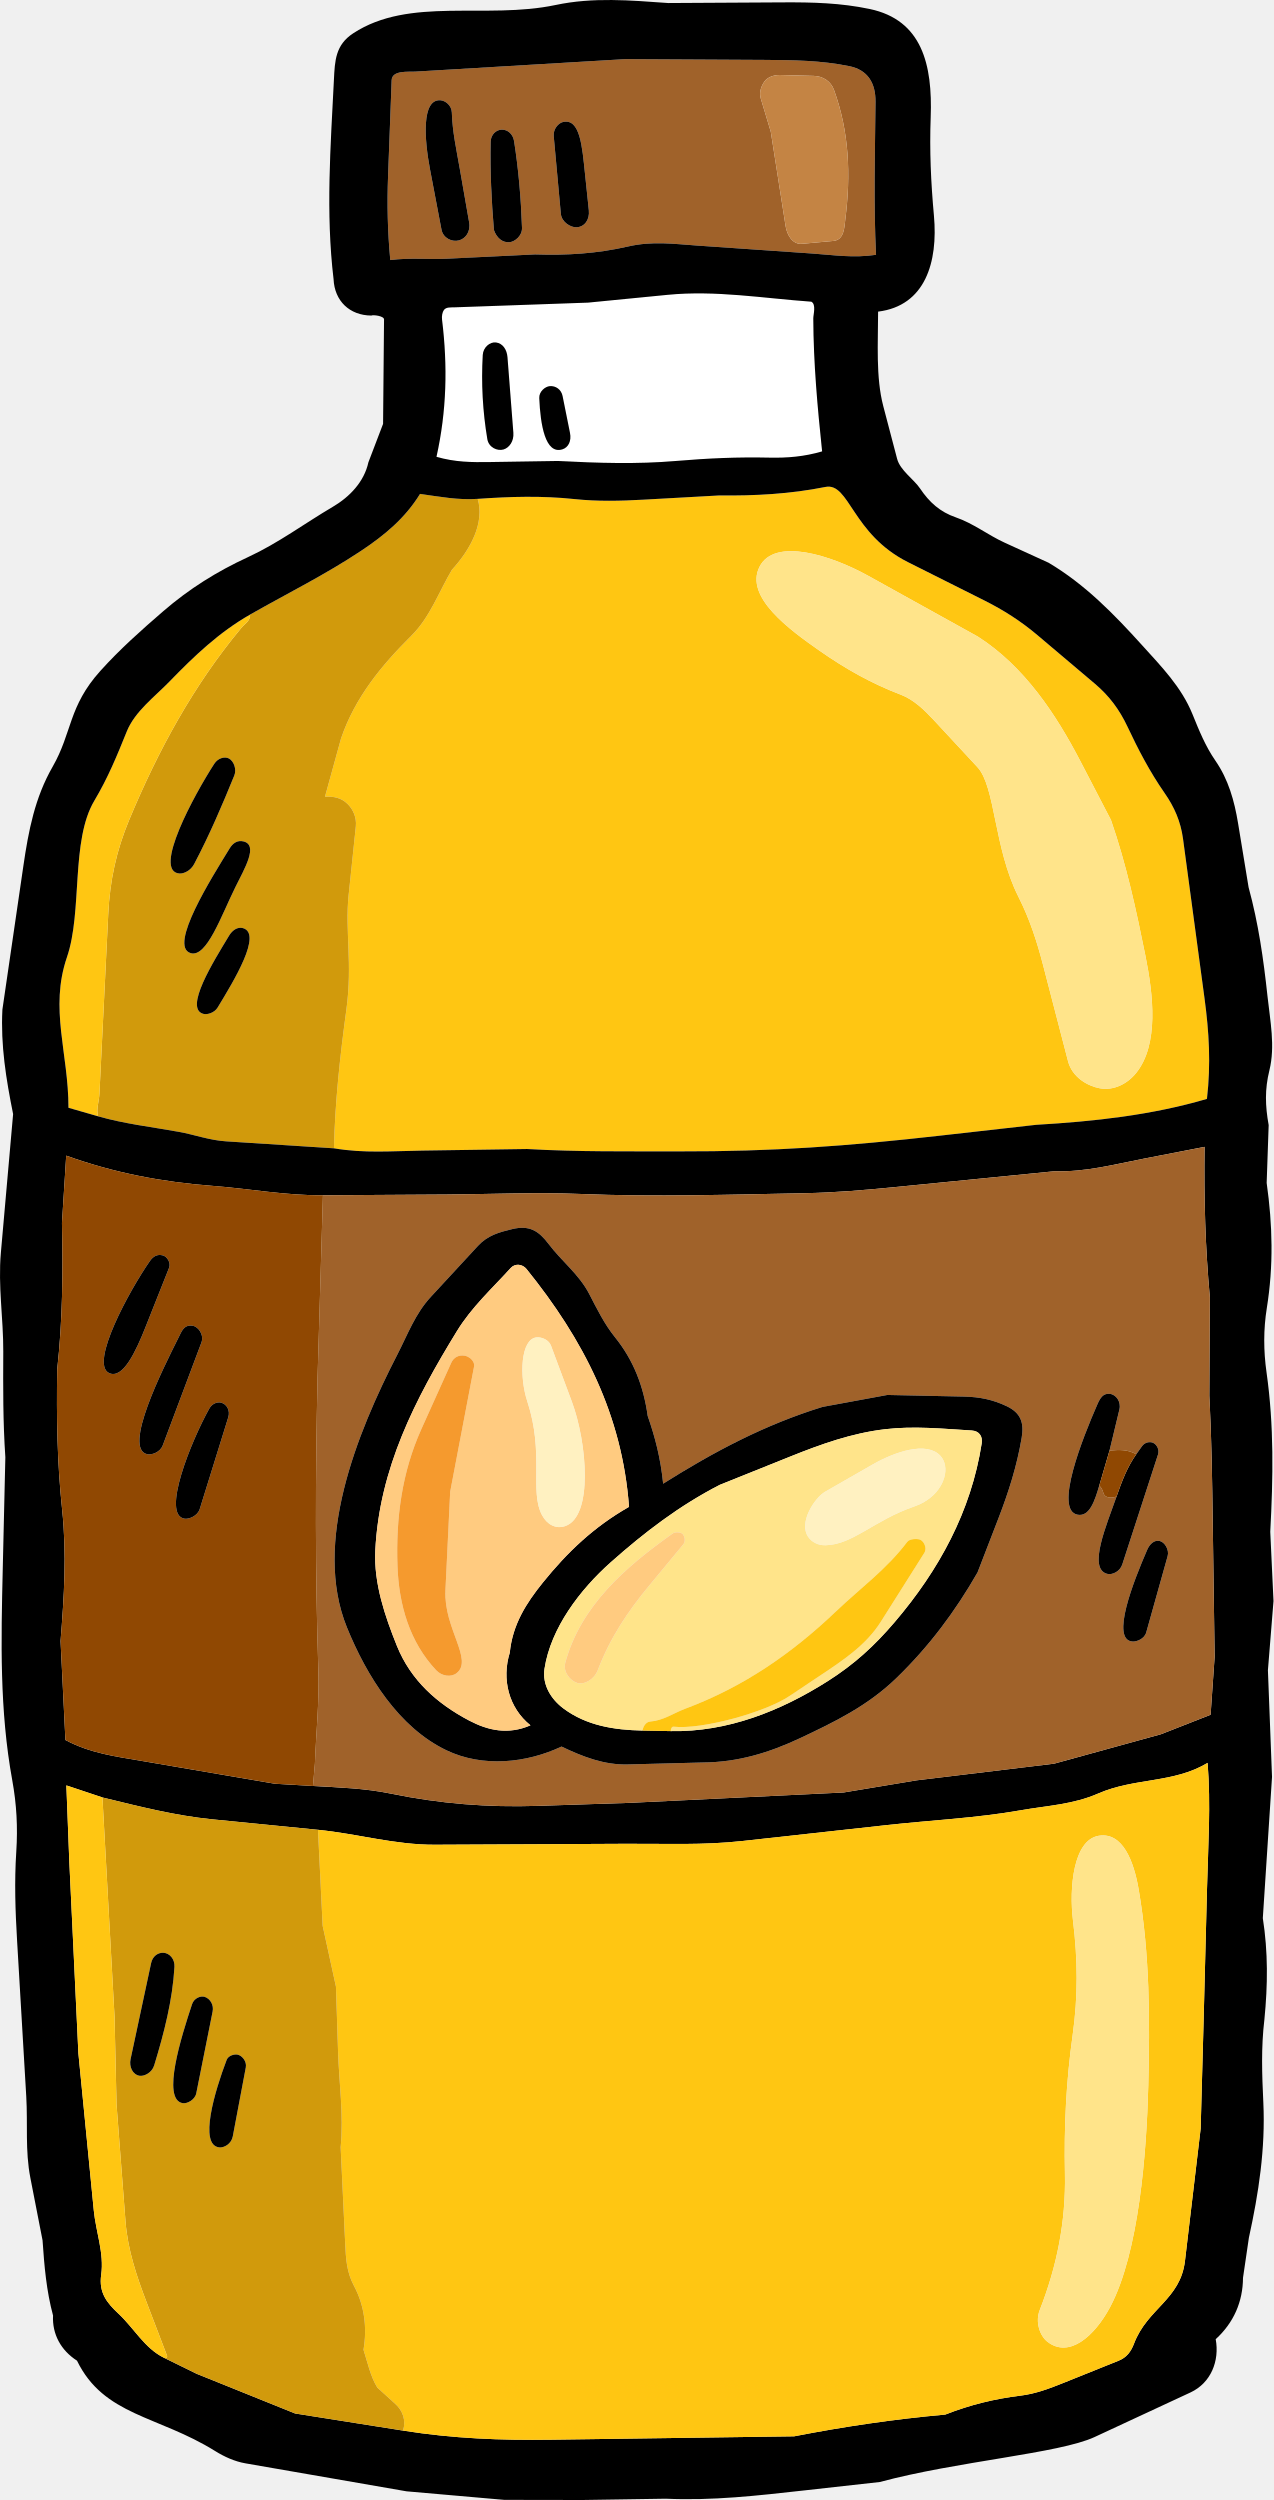
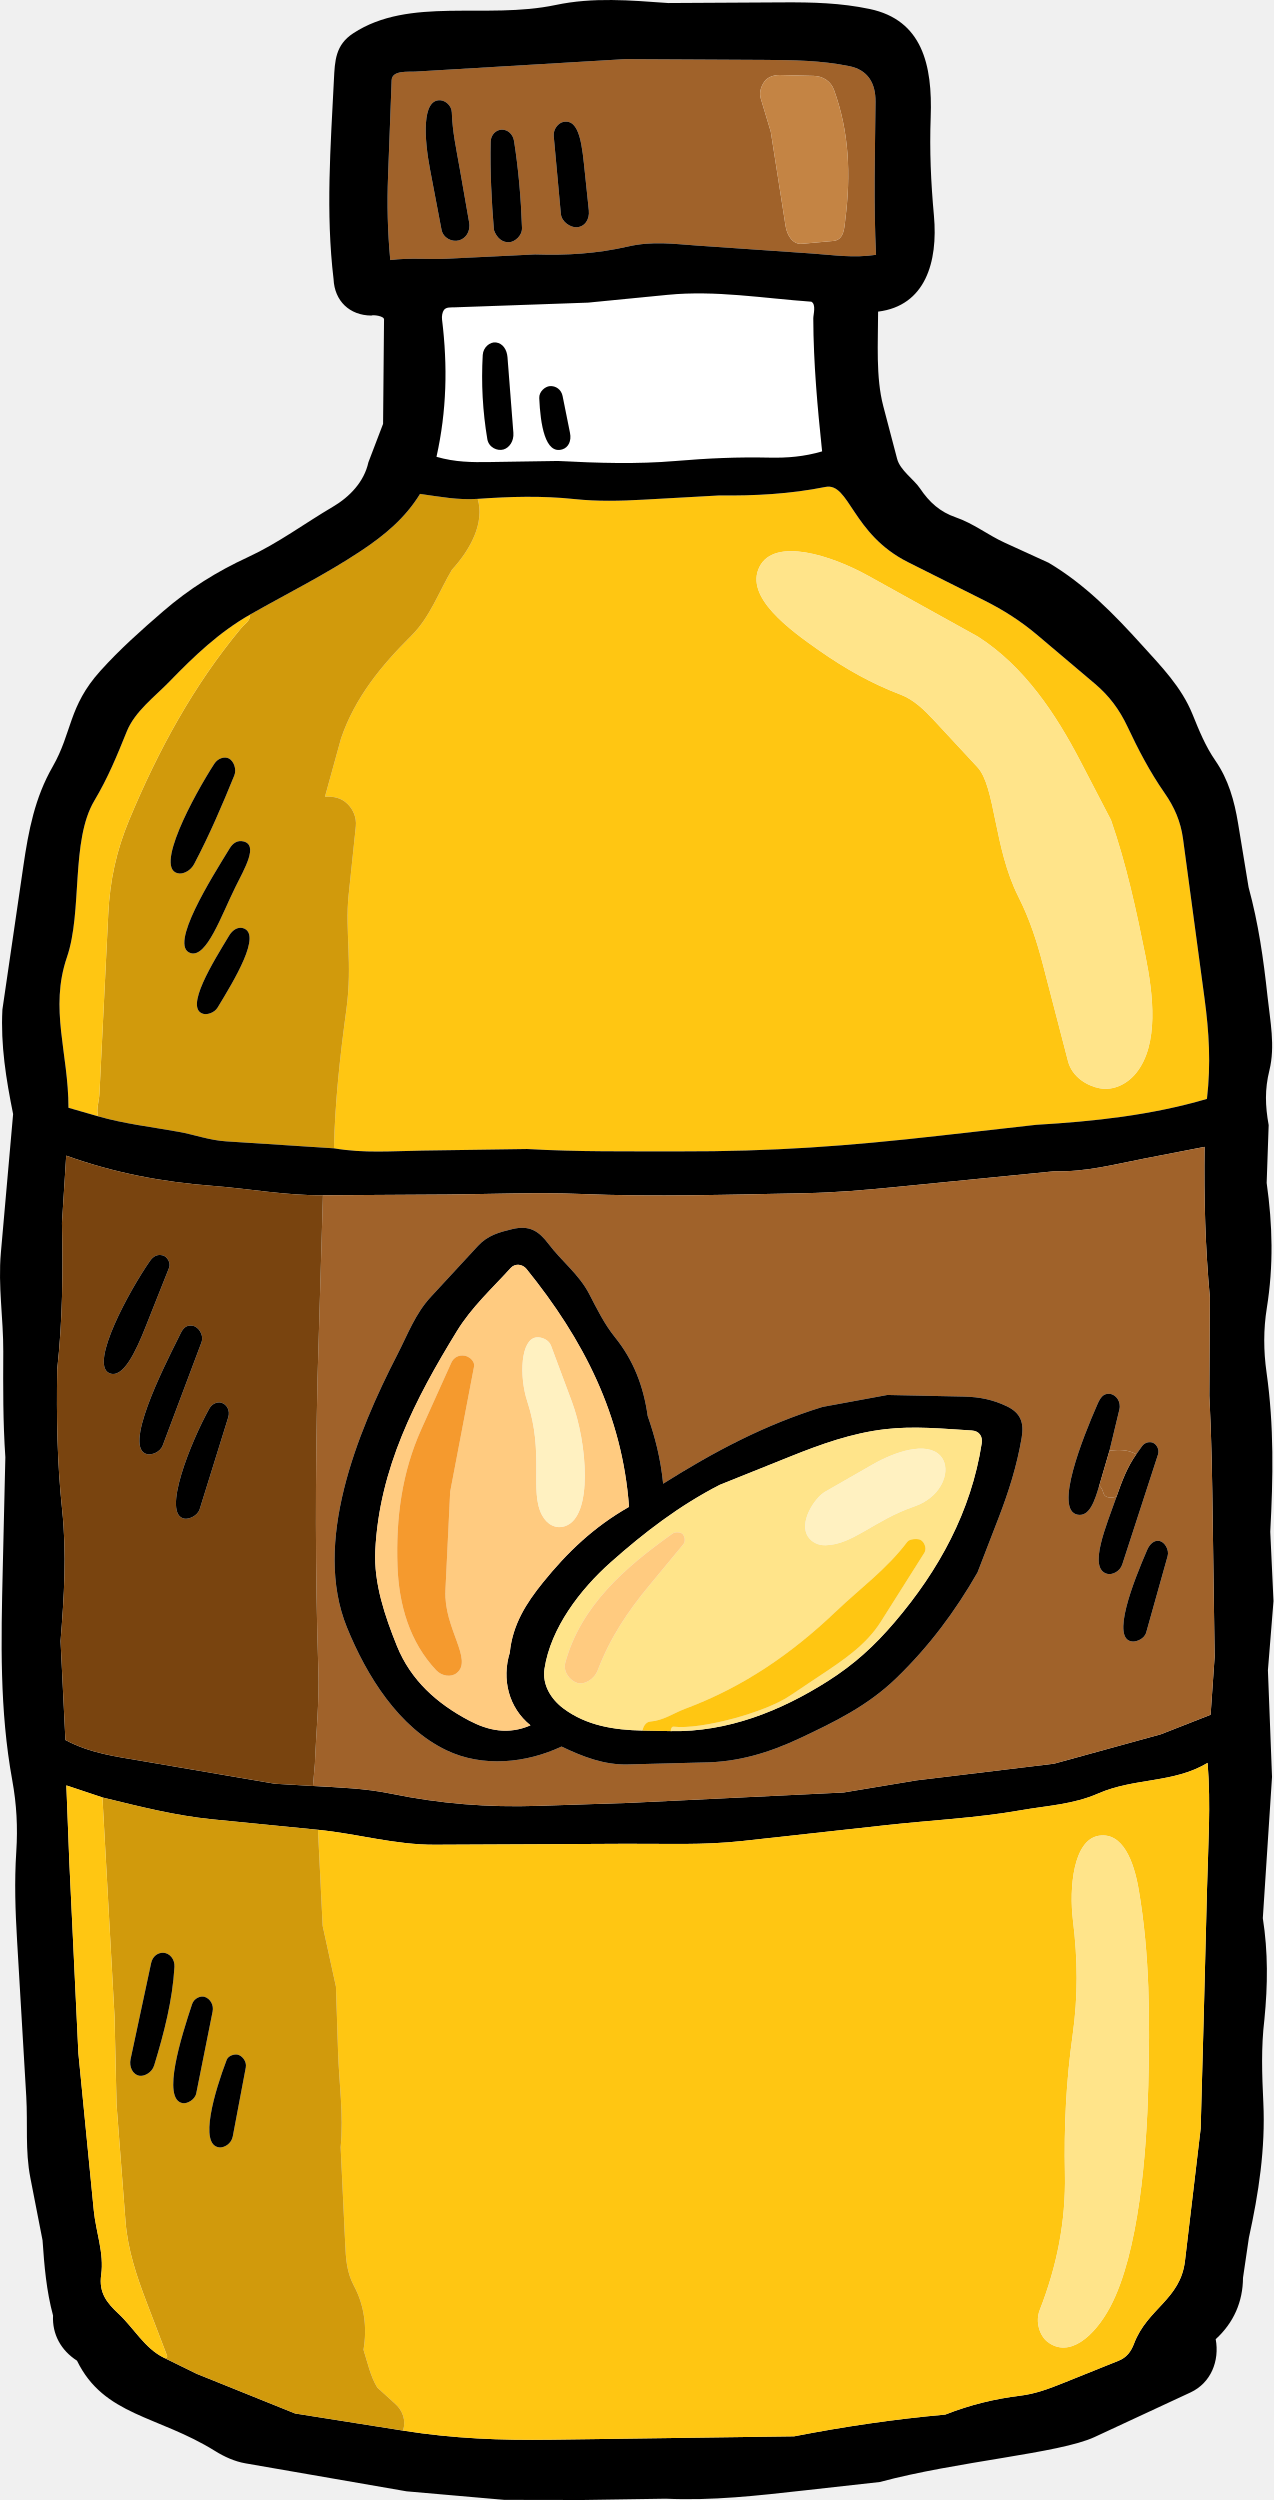
<svg xmlns="http://www.w3.org/2000/svg" id="Layer_1" data-name="Layer 1" viewBox="0 0 478.051 938.46">
  <defs>
-     <style>.cls-1{fill:#ffe48a}.cls-2{fill:#904802}.cls-3{fill:#ffc612}.cls-4{fill:#ffcb80}.cls-8{fill:#d19a0c}.cls-9{fill:#fff1c1}.cls-10{fill:#a0622a}</style>
+     <style>.cls-1{fill:#ffe48a}.cls-2{fill:#ffc612}.cls-4{fill:#ffcb80}.cls-8{fill:#d19a0c}.cls-9{fill:#fff1c1}.cls-10{fill:#a0622a}</style>
  </defs>
  <path d="M235.817 92.518c-11.902 2.732-23.16 3.38-34.972 2.985l-33.008 1.608c-7.145.349-13.716-.442-21.338.51-1.017-10.958-1.224-20.921-.824-31.633l1.34-35.875c.144-3.822 6.234-3.074 8.828-3.228l78.96-4.693 52.013.293c10.989.061 21.475.185 32.08 2.37 6.791 1.4 9.822 6.248 9.757 13.381-.174 19.113-.751 37.972.198 57.414-8.47 1.279-15.92.075-23.989-.483l-43.12-2.983c-8.732-.604-16.81-1.758-25.925.334m76.996-2.075c4.125-.379 4.132-5.106 4.51-8.116 2.095-16.662 1.472-32.818-4.258-48.58-1.177-3.236-4.163-5.166-7.583-5.257l-12.64-.334c-2.652-.07-4.949 1.04-5.943 2.52-1.262 1.88-1.994 4.07-1.304 6.355l3.744 12.41 5.57 35.483c.512 3.256 2.595 6.924 6.144 6.599zm-136.71-6.983-3.528-20.181c-1.252-7.165-2.75-13.83-2.969-21.074-.078-2.587-2.394-4.436-4.265-4.567-7.147-.5-6.074 14.612-3.91 25.987l4.292 22.545c.618 3.247 3.96 4.758 6.564 4.067 2.404-.639 4.446-3.17 3.816-6.777m44.937-4.445-1.456-13.902c-1.038-9.916-1.797-20.73-8.187-19.329-1.796.394-3.778 2.672-3.537 5.308l2.673 29.146c.29 3.17 3.734 5.175 5.865 5.086 3.144-.132 4.99-2.984 4.642-6.31m-25.09 6.475c-.404-11.414-1.316-21.84-2.972-32.498-.409-2.633-2.365-4.367-4.616-4.329-2.092.036-4.123 1.858-4.18 4.568-.23 11.187.313 22.057 1.228 33.112.992 2.911 3.173 4.843 5.916 4.575 1.809-.177 4.736-2.277 4.624-5.428" class="cls-10" />
  <path d="m209.388 173.042-25.518.404c-6.739.106-13.021.068-20.023-1.965 3.844-17.253 4.216-34.048 2.093-51.436-.171-1.4.107-2.893.703-3.689.85-1.136 2.5-.94 4.199-1l49.889-1.755 29.92-2.93c18.037-1.767 35.807 1.296 53.908 2.578 1.901 1 .732 4.8.738 6.315.072 16.954 1.56 33.066 3.312 49.884-6.673 1.963-13.063 2.494-19.774 2.343-11.86-.266-23.128.237-35.004 1.243-14.802 1.254-29.088.802-44.443.008m-16.68-10.598-2.208-28.356c-.22-2.825-1.752-5.22-4.338-5.535-2.25-.274-4.778 1.812-4.943 4.685a141.6 141.6 0 0 0 1.718 31.61c.517 3.091 3.736 4.593 6.118 3.863 2.074-.636 3.905-3.023 3.652-6.267m21.257.056-2.78-13.835c-.499-2.483-2.59-3.89-4.795-3.715-1.735.137-4.066 2.026-3.96 4.48.429 10.02 2.252 21.253 8.68 19.246 2.23-.696 3.47-3.115 2.855-6.176" style="fill:#fff" />
  <path d="m312.813 90.443-11.76 1.08c-3.549.325-5.632-3.343-6.143-6.599l-5.571-35.483-3.744-12.41c-.69-2.285.042-4.475 1.304-6.355.994-1.48 3.291-2.59 5.943-2.52l12.64.334c3.42.09 6.406 2.02 7.583 5.256 5.73 15.763 6.353 31.919 4.258 48.58-.378 3.01-.385 7.738-4.51 8.117" style="fill:#c48444" />
  <path d="M176.103 83.46c.63 3.608-1.412 6.138-3.816 6.777-2.604.691-5.946-.82-6.564-4.067l-4.291-22.545c-2.165-11.375-3.238-26.487 3.909-25.987 1.87.131 4.187 1.98 4.265 4.567.218 7.244 1.717 13.91 2.97 21.074zM195.95 85.49c.112 3.15-2.815 5.25-4.624 5.428-2.743.268-4.924-1.664-5.916-4.575-.915-11.055-1.458-21.925-1.227-33.112.056-2.71 2.087-4.532 4.179-4.568 2.251-.038 4.207 1.696 4.616 4.33 1.656 10.657 2.568 21.083 2.972 32.497M221.04 79.015c.348 3.325-1.498 6.177-4.642 6.309-2.13.089-5.574-1.915-5.865-5.086l-2.673-29.146c-.241-2.636 1.74-4.914 3.537-5.308 6.39-1.401 7.149 9.414 8.187 19.329zM192.707 162.444c.253 3.244-1.578 5.63-3.652 6.267-2.382.73-5.601-.772-6.118-3.862a141.6 141.6 0 0 1-1.718-31.61c.165-2.874 2.694-4.96 4.943-4.686 2.586.315 4.118 2.71 4.338 5.535zM213.965 162.5c.616 3.06-.624 5.48-2.854 6.176-6.43 2.007-8.252-9.226-8.682-19.246-.105-2.454 2.226-4.343 3.96-4.48 2.206-.175 4.297 1.232 4.796 3.715z" />
-   <path d="M125.36 431.06c.39-17.272 2.25-34.398 4.65-51.962 2.39-17.488-.55-29.64.862-43.12l2.7-25.783c.358-3.417-1.127-6.464-3.062-8.363-2.305-2.263-5.04-2.964-8.524-2.749l6.047-21.92c5.239-15.335 15.11-27.343 26.394-38.537 7.018-6.962 10.295-16.472 15.222-24.748 7.039-7.713 12.307-17.59 9.676-26.612 12.227-.86 24.034-1.22 36.298.075 8.74.922 17.232.71 25.983.223l28.25-1.572c13.607.144 26.668-.537 39.995-3.197 9.02-1.8 9.916 17.658 31.001 28.234l28.64 14.364c7.265 3.644 13.76 7.795 19.975 13.053l21.622 18.292c5.323 4.504 9.166 9.708 12.105 15.953 4.126 8.764 8.448 17.067 13.978 25.003 3.669 5.265 6.039 10.687 6.91 17.145l8.09 60.025c1.685 12.494 2.42 24.539.893 37.65-20.88 6.114-42.136 8.438-64.174 9.732l-35.99 4.06c-34.954 3.944-62.637 5.991-98.06 5.91-19.34-.043-37.65.213-57.026-.894l-39.265.594c-11.542.175-21.757 1.076-33.19-.855m275.573-32.66c1.54 5.927 7.25 9.271 11.94 10.128 5.164.942 10.34-1.634 13.678-5.825 8.523-10.702 6.38-29.25 3.437-43.871-3.492-17.347-7.163-34.362-12.949-51.02l-11.357-21.847c-9.366-18.017-21.175-35.823-38.607-46.993l-41.24-22.872c-13.554-7.517-35.131-14.608-40.768-3.257-5.6 11.275 11.404 23.621 22.542 31.4 9.753 6.81 19.398 12.288 30.547 16.532 4.826 1.836 8.898 5.799 12.363 9.533l16.402 17.678c6.773 7.3 6.114 30.293 15.37 48.635 4.214 8.349 6.928 16.684 9.292 25.784z" class="cls-3" />
+   <path d="M125.36 431.06c.39-17.272 2.25-34.398 4.65-51.962 2.39-17.488-.55-29.64.862-43.12l2.7-25.783c.358-3.417-1.127-6.464-3.062-8.363-2.305-2.263-5.04-2.964-8.524-2.749l6.047-21.92c5.239-15.335 15.11-27.343 26.394-38.537 7.018-6.962 10.295-16.472 15.222-24.748 7.039-7.713 12.307-17.59 9.676-26.612 12.227-.86 24.034-1.22 36.298.075 8.74.922 17.232.71 25.983.223l28.25-1.572c13.607.144 26.668-.537 39.995-3.197 9.02-1.8 9.916 17.658 31.001 28.234l28.64 14.364c7.265 3.644 13.76 7.795 19.975 13.053l21.622 18.292c5.323 4.504 9.166 9.708 12.105 15.953 4.126 8.764 8.448 17.067 13.978 25.003 3.669 5.265 6.039 10.687 6.91 17.145l8.09 60.025c1.685 12.494 2.42 24.539.893 37.65-20.88 6.114-42.136 8.438-64.174 9.732l-35.99 4.06c-34.954 3.944-62.637 5.991-98.06 5.91-19.34-.043-37.65.213-57.026-.894l-39.265.594c-11.542.175-21.757 1.076-33.19-.855m275.573-32.66c1.54 5.927 7.25 9.271 11.94 10.128 5.164.942 10.34-1.634 13.678-5.825 8.523-10.702 6.38-29.25 3.437-43.871-3.492-17.347-7.163-34.362-12.949-51.02l-11.357-21.847c-9.366-18.017-21.175-35.823-38.607-46.993l-41.24-22.872c-13.554-7.517-35.131-14.608-40.768-3.257-5.6 11.275 11.404 23.621 22.542 31.4 9.753 6.81 19.398 12.288 30.547 16.532 4.826 1.836 8.898 5.799 12.363 9.533l16.402 17.678c6.773 7.3 6.114 30.293 15.37 48.635 4.214 8.349 6.928 16.684 9.292 25.784z" class="cls-2" />
  <path d="M179.325 187.266c2.63 9.022-2.637 18.899-9.676 26.612-4.927 8.276-8.204 17.786-15.222 24.748-11.283 11.194-21.155 23.202-26.394 38.538l-6.047 21.92c3.485-.216 6.22.485 8.524 2.748 1.935 1.9 3.42 4.945 3.062 8.363l-2.7 25.783c-1.411 13.48 1.529 25.632-.862 43.12-2.4 17.564-4.26 34.69-4.65 51.963l-40.49-2.616c-6.31-.408-11.724-2.48-17.78-3.572-10.423-1.88-20.516-3.02-30.266-5.828-.77-2.738.358-5.45.508-8.508l3.309-67.463c.62-12.655 3.046-23.763 7.876-35.351 10.821-25.967 24.015-50.29 42.01-71.946 1.456-1.752 3.404-2.616 3.37-5.085 14.087-8.012 28.156-14.948 41.65-23.924 8.77-5.832 16.49-12.202 22.127-21.36 7.577 1.065 14.349 2.372 21.65 1.858M72.882 324.351c5.8-11.02 10.487-21.99 15.084-33.283.92-2.26-.179-5.394-2.08-6.36-1.514-.77-4.03-.19-5.445 1.998-7.468 11.55-23.24 40.414-13.094 41.194 1.653.127 4.233-1.075 5.535-3.549m15.46 8.689c3.482-7.025 8.77-15.88 2.989-17.197-2.149-.49-3.873.582-5.107 2.603-6.564 10.752-23.168 36.819-14.652 39.343 6.03 1.787 11.5-14.119 16.77-24.75M81.7 378.206c6.236-10.265 16.834-27.72 9.498-29.808-1.949-.554-3.943.736-5.185 2.801-5.673 9.434-17.274 27.738-9.49 29.435 1.287.28 3.944-.399 5.177-2.428" class="cls-8" />
-   <path d="M93.897 230.692c.034 2.47-1.914 3.333-3.37 5.085-17.995 21.656-31.189 45.979-42.01 71.946-4.83 11.588-7.256 22.696-7.876 35.351l-3.31 67.462c-.15 3.059-1.277 5.771-.507 8.509l-11.121-3.203c.009-20.543-7.204-37.149-.576-56.511 5.898-17.235 1.367-43.768 10.289-58.766 5.147-8.653 8.458-16.79 12.187-26.015 3.03-7.497 10.488-13 16.015-18.705 9.353-9.657 18.749-18.595 30.28-25.153" class="cls-3" />
+   <path d="M93.897 230.692c.034 2.47-1.914 3.333-3.37 5.085-17.995 21.656-31.189 45.979-42.01 71.946-4.83 11.588-7.256 22.696-7.876 35.351l-3.31 67.462c-.15 3.059-1.277 5.771-.507 8.509l-11.121-3.203c.009-20.543-7.204-37.149-.576-56.511 5.898-17.235 1.367-43.768 10.289-58.766 5.147-8.653 8.458-16.79 12.187-26.015 3.03-7.497 10.488-13 16.015-18.705 9.353-9.657 18.749-18.595 30.28-25.153" class="cls-2" />
  <path d="m400.933 398.4-9.35-35.995c-2.364-9.1-5.078-17.435-9.292-25.784-9.256-18.342-8.597-41.335-15.37-48.635l-16.402-17.678c-3.465-3.734-7.537-7.697-12.363-9.533-11.149-4.244-20.794-9.721-30.547-16.532-11.138-7.779-28.142-20.125-22.542-31.4 5.637-11.35 27.214-4.26 40.768 3.257l41.24 22.872c17.432 11.17 29.241 28.976 38.607 46.993l11.357 21.847c5.786 16.658 9.457 33.673 12.949 51.02 2.943 14.62 5.086 33.169-3.437 43.871-3.338 4.191-8.514 6.767-13.677 5.825-4.69-.857-10.401-4.201-11.941-10.129" class="cls-1" />
  <path d="M72.882 324.351c-1.302 2.474-3.882 3.676-5.535 3.55-10.145-.781 5.626-29.645 13.094-41.195 1.415-2.188 3.931-2.768 5.445-1.999 1.901.967 3 4.102 2.08 6.36-4.597 11.293-9.284 22.264-15.084 33.284M88.342 333.04c-5.27 10.63-10.74 26.536-16.77 24.749-8.516-2.524 8.088-28.59 14.652-39.343 1.234-2.02 2.958-3.092 5.107-2.603 5.781 1.317.493 10.172-2.99 17.197M81.7 378.206c-1.233 2.03-3.89 2.709-5.177 2.428-7.784-1.697 3.817-20.001 9.49-29.435 1.242-2.065 3.236-3.355 5.185-2.8 7.337 2.086-3.262 19.542-9.498 29.807" />
  <path d="m330.292 931.7-28.423 3.169c-17.505 1.952-34.384 3.902-51.99 3.103l-31.151.488-29.437-.05-36.696-3.21-60.449-10.5c-4.096-.71-7.982-2.502-11.38-4.617-21.526-13.399-41.774-13.203-51.86-33.921-6.02-3.87-9.35-9.914-8.996-16.956-2.503-9.34-3.278-18.556-3.937-28.214L11.41 817.6c-2.019-10.352-.937-20.14-1.555-30.634l-3.436-58.349c-.671-11.394-1.046-22.165-.304-33.608.587-9.062.124-17.712-1.5-26.645-4.82-26.502-4.212-52.38-3.584-79.312l.978-42.013c-.907-13.513-.847-26.225-.78-39.603.062-12.56-2.014-24.56-.9-37.19l4.592-52.042C2.268 404.972.21 392.366.903 378.968l7.882-53.986c1.938-13.272 4.299-25.533 10.981-37.182 7.377-12.86 5.864-22.588 17.916-35.963 7.374-8.183 15.266-15.193 23.59-22.387 9.766-8.44 20.104-14.903 31.815-20.312 11.388-5.26 21.103-12.562 31.921-18.939 6.232-3.673 11.691-9.33 13.286-16.658l5.506-14.423.361-39.213c.012-1.297-4.058-1.812-4.764-1.45-8.172-.057-13.816-5.488-14.18-13.644-2.986-25.041-1.12-49.734.129-74.872.354-7.122.545-13.048 7.247-17.44 21.15-13.858 49.767-5.095 76-10.628 14.124-2.98 27.916-1.751 42.258-.73L293.82.89c11.229-.065 21.768.199 32.626 2.481 19.687 4.139 23.652 20.877 22.92 40.65-.464 12.568.086 24.46 1.217 36.928 1.585 17.472-3.25 33.837-20.957 36.032.006 11.54-.923 24.57 1.95 35.512l5.188 19.746c1.14 4.339 6.297 7.687 8.596 11.11 3.525 5.248 7.546 8.83 13.408 10.848 6.656 2.29 12.054 6.631 18.378 9.52l16.496 7.538c13.641 8.098 24.459 19.204 35.052 30.923 7.296 8.071 14.787 15.688 18.95 25.939 2.493 6.14 4.811 11.942 8.616 17.458 4.862 7.047 7.095 14.974 8.496 23.502l3.943 23.998c3.694 13.569 5.583 26.827 7.1 40.908.999 9.28 2.954 18.694.712 27.813-1.771 7.203-1.577 13.295-.274 20.554l-.752 21.692c2.235 15.896 2.6 31.05.063 46.93-1.291 8.083-1.258 16.083-.114 24.182 2.848 20.148 2.486 39.55 1.402 59.84l1.214 26.02-2.096 25.971 1.542 40.048-3.453 53.01c1.994 12.811 1.865 25.108.596 37.99-1.276 10.665-.902 20.67-.403 31.268.81 17.205-1.747 33.957-5.425 50.717l-2.206 15.025c-.061 8.97-3.446 16.823-10.25 23.052 1.495 8.14-1.783 16.42-9.464 19.99l-36.029 16.749c-13.24 6.156-51.647 9.073-80.571 16.867M235.817 92.518c9.115-2.092 17.193-.938 25.926-.334l43.119 2.983c8.07.558 15.52 1.762 23.989.483-.95-19.442-.372-38.301-.198-57.414.065-7.133-2.966-11.982-9.756-13.381-10.606-2.185-21.093-2.309-32.08-2.37l-52.013-.293-78.96 4.693c-2.595.154-8.685-.594-8.828 3.228l-1.34 35.875c-.4 10.712-.194 20.675.823 31.633 7.622-.952 14.193-.161 21.338-.51l33.008-1.608c11.812.396 23.07-.253 34.972-2.985m-26.429 80.524c15.355.794 29.641 1.246 44.443-.008 11.876-1.006 23.144-1.51 35.004-1.243 6.711.151 13.1-.38 19.774-2.343-1.751-16.818-3.24-32.93-3.312-49.884-.006-1.514 1.163-5.315-.738-6.315-18.101-1.282-35.871-4.345-53.908-2.578l-29.92 2.93-49.89 1.756c-1.698.06-3.348-.137-4.198 1-.596.795-.874 2.288-.703 3.688 2.123 17.388 1.75 34.183-2.093 51.436 7.002 2.033 13.284 2.071 20.023 1.965zm-30.063 14.224c-7.302.514-14.074-.793-21.651-1.859-5.638 9.159-13.358 15.53-22.126 21.361-13.495 8.976-27.564 15.912-41.65 23.924-11.531 6.558-20.927 15.496-30.28 25.153-5.527 5.705-12.984 11.208-16.015 18.705-3.729 9.225-7.04 17.362-12.187 26.015-8.922 14.998-4.39 41.531-10.29 58.766-6.627 19.362.586 35.968.577 56.511l11.12 3.203c9.751 2.808 19.844 3.947 30.267 5.828 6.056 1.092 11.47 3.164 17.78 3.572l40.49 2.616c11.433 1.931 21.648 1.03 33.19.855l39.265-.594c19.376 1.107 37.686.85 57.026.895 35.423.08 63.106-1.967 98.06-5.911l35.99-4.06c22.038-1.294 43.294-3.618 64.174-9.732 1.528-13.111.792-25.156-.893-37.65l-8.09-60.025c-.871-6.458-3.241-11.88-6.91-17.145-5.53-7.936-9.852-16.239-13.978-25.003-2.94-6.245-6.782-11.449-12.105-15.953l-21.622-18.293c-6.214-5.257-12.71-9.408-19.975-13.052l-28.64-14.364c-21.085-10.576-21.98-30.035-31.001-28.234-13.327 2.66-26.388 3.34-39.995 3.197l-28.25 1.572c-8.75.487-17.243.7-25.983-.223-12.264-1.294-24.071-.935-36.298-.075m-58.098 261.429c-14.02.09-27.335-2.444-41.404-3.535-19.035-1.476-36.786-4.822-54.975-11.35l-1.59 25.278c.39 18.552.256 36.382-1.78 54.885-.297 17.94-.033 34.954 1.833 52.622 1.768 16.742.757 32.626-.582 49.423l1.823 37.155c9.382 5.008 18.906 6.181 29.323 7.967l49.29 8.449 14.317.838c9.866.578 19.445.847 29.235 2.866 18.384 3.79 36.362 5.219 55.107 4.603l34.512-1.135 80.35-3.892 27.332-4.553 51.669-6.258 40.048-11.03 18.71-7.338 1.511-21.717-.701-49.935c-.23-16.352-.411-31.74-1.29-48.06l.2-36.98c-1.724-18.88-2.243-36.901-1.982-56.484l-22.555 4.375c-11.303 2.193-22.067 5.134-33.778 4.777l-25.79 2.564-33.455 3.32c-11.764 1.167-22.844 2.142-34.816 2.365-28.215.526-55.64 1.434-83.844.282-17.145-.7-33.106.09-50.126.199zm-1.862 238.186-39.52-3.919c-14.272-1.415-27.598-4.87-41.388-8.219l-13.55-4.528 1.117 28.863 3.398 71.707 5.777 58.947c.8 8.169 3.94 16.054 2.786 24.192-.945 6.66 2.052 10.455 6.443 14.547 5.859 5.46 9.834 13.023 17.132 16.601l12.278 6.021 36.937 14.892 40.527 6.424c18.933 3.001 36.576 3.683 55.68 3.417l91.124-1.27c19.11-3.718 37.408-6.411 56.742-8.168 9.353-3.668 18.418-5.893 28.262-7.103 5.681-.698 10.932-2.706 16.178-4.816l20.611-8.295c3.083-1.24 4.664-3.441 5.802-6.433 5.022-13.205 17.394-16.483 19.12-31.025l5.89-49.67 1.098-40.04 1.288-50.038c.416-16.146 1.466-31.42.223-47.21-12.838 7.726-27.31 5.502-41.091 11.51-9.5 4.142-19.008 4.511-28.984 6.267-16.933 2.98-33.224 3.684-50.372 5.576l-53.983 5.956c-15.087 1.665-28.92.99-44.123 1.065l-71.458.353c-15.087.074-29.039-4.126-43.944-5.604" />
-   <path d="M151.302 912.41c1.166-3.788-.033-7.409-2.916-10.021l-6.737-6.105c-2.633-4.307-3.63-9.34-5.196-14.227 1.423-8.346.323-16.7-3.586-24.005-2.788-5.213-3.023-10.207-3.303-16.141l-1.692-35.859c1.174-12.352-.578-23.719-.976-36.029l-.785-24.273-4.992-22.854-1.754-36.015c14.905 1.478 28.857 5.678 43.944 5.604l71.458-.353c15.203-.075 29.036.6 44.123-1.065l53.983-5.956c17.148-1.892 33.439-2.597 50.372-5.576 9.976-1.756 19.483-2.126 28.984-6.268 13.781-6.008 28.253-3.783 41.091-11.51 1.243 15.79.193 31.064-.223 47.21l-1.288 50.038-1.097 40.041-5.892 49.67c-1.725 14.542-14.097 17.82-19.119 31.025-1.138 2.992-2.719 5.192-5.802 6.433l-20.611 8.294c-5.246 2.111-10.497 4.119-16.178 4.817-9.844 1.21-18.909 3.434-28.262 7.103-19.334 1.756-37.631 4.45-56.742 8.168l-91.124 1.27c-19.104.266-36.747-.416-55.68-3.417m265.439-46.42c10.813-20.338 13.7-58.23 14.309-83.009.612-24.931.588-49.107-3.592-73.63-1.825-10.706-6.02-21.645-14.952-20.238-9.623 1.515-11.226 19.613-9.718 31.904 1.783 14.534 1.907 28.397-.135 42.916-2.456 17.466-3.257 34.382-2.9 52.052.365 18.076-3.027 34.751-9.48 51.253-1.684 4.308-.003 9.573 2.942 11.844 8.131 6.269 17.659-2.057 23.526-13.092" class="cls-3" />
+   <path d="M151.302 912.41c1.166-3.788-.033-7.409-2.916-10.021l-6.737-6.105c-2.633-4.307-3.63-9.34-5.196-14.227 1.423-8.346.323-16.7-3.586-24.005-2.788-5.213-3.023-10.207-3.303-16.141l-1.692-35.859c1.174-12.352-.578-23.719-.976-36.029l-.785-24.273-4.992-22.854-1.754-36.015c14.905 1.478 28.857 5.678 43.944 5.604l71.458-.353c15.203-.075 29.036.6 44.123-1.065l53.983-5.956c17.148-1.892 33.439-2.597 50.372-5.576 9.976-1.756 19.483-2.126 28.984-6.268 13.781-6.008 28.253-3.783 41.091-11.51 1.243 15.79.193 31.064-.223 47.21l-1.288 50.038-1.097 40.041-5.892 49.67c-1.725 14.542-14.097 17.82-19.119 31.025-1.138 2.992-2.719 5.192-5.802 6.433l-20.611 8.294c-5.246 2.111-10.497 4.119-16.178 4.817-9.844 1.21-18.909 3.434-28.262 7.103-19.334 1.756-37.631 4.45-56.742 8.168l-91.124 1.27c-19.104.266-36.747-.416-55.68-3.417m265.439-46.42c10.813-20.338 13.7-58.23 14.309-83.009.612-24.931.588-49.107-3.592-73.63-1.825-10.706-6.02-21.645-14.952-20.238-9.623 1.515-11.226 19.613-9.718 31.904 1.783 14.534 1.907 28.397-.135 42.916-2.456 17.466-3.257 34.382-2.9 52.052.365 18.076-3.027 34.751-9.48 51.253-1.684 4.308-.003 9.573 2.942 11.844 8.131 6.269 17.659-2.057 23.526-13.092" class="cls-2" />
  <path d="M416.74 865.99c-5.866 11.035-15.394 19.361-23.525 13.092-2.945-2.27-4.626-7.537-2.942-11.844 6.453-16.502 9.845-33.177 9.48-51.253-.357-17.67.444-34.586 2.9-52.052 2.042-14.519 1.918-28.382.135-42.916-1.508-12.291.095-30.389 9.718-31.904 8.933-1.407 13.127 9.532 14.952 20.238 4.18 24.523 4.204 48.699 3.592 73.63-.61 24.778-3.496 62.671-14.31 83.01" class="cls-1" />
  <path d="m119.365 686.881 1.754 36.015 4.992 22.854.785 24.273c.398 12.31 2.15 23.677.976 36.03l1.692 35.858c.28 5.934.515 10.928 3.303 16.141 3.909 7.306 5.009 15.659 3.586 24.005 1.567 4.887 2.563 9.92 5.196 14.227l6.737 6.105c2.883 2.612 4.082 6.233 2.916 10.02l-40.527-6.424-36.936-14.892-12.28-6.02c.703.447 1.36-.205 1.144-.773l-7.519-19.662c-3.801-9.94-7.235-19.95-8.064-30.735l-3.369-43.837-.755-33.115-4.54-82.208c13.791 3.35 27.117 6.804 41.389 8.22zM57.872 775.32c3.775-12.344 6.88-24.465 7.621-36.979.175-2.956-1.852-5.194-4.173-5.304-2.06-.097-4.048 1.333-4.586 3.847l-7.716 36.072c-.628 2.934.81 5.838 3.377 6.253 1.684.273 4.622-1.093 5.477-3.89m15.801 10.472 6.14-30.707c.484-2.42-.83-4.73-2.907-5.469-1.497-.533-4.04.404-4.804 2.714-4.037 12.208-11.49 35.647-3.588 37.157 1.73.331 4.678-1.287 5.16-3.695m13.713 16.162 4.886-25.895c.428-2.273-1.427-4.407-3.028-4.771-1.128-.256-3.507.25-4.166 1.978-4.397 11.545-10.596 32.091-2.71 32.834 1.727.163 4.476-1.272 5.018-4.146" class="cls-8" />
-   <path d="m38.457 674.743 4.54 82.208.754 33.115 3.369 43.837c.829 10.786 4.263 20.795 8.064 30.735l7.519 19.662c.217.568-.44 1.22-1.143.772-7.298-3.578-11.273-11.141-17.132-16.601-4.39-4.092-7.388-7.888-6.443-14.547 1.154-8.138-1.985-16.023-2.786-24.192l-5.777-58.947-3.398-71.707-1.118-28.863z" class="cls-3" />
+   <path d="m38.457 674.743 4.54 82.208.754 33.115 3.369 43.837c.829 10.786 4.263 20.795 8.064 30.735l7.519 19.662c.217.568-.44 1.22-1.143.772-7.298-3.578-11.273-11.141-17.132-16.601-4.39-4.092-7.388-7.888-6.443-14.547 1.154-8.138-1.985-16.023-2.786-24.192l-5.777-58.947-3.398-71.707-1.118-28.863z" class="cls-2" />
  <path d="M57.872 775.32c-.855 2.796-3.793 4.162-5.477 3.89-2.568-.416-4.005-3.32-3.377-6.254l7.716-36.072c.538-2.514 2.526-3.944 4.586-3.847 2.321.11 4.348 2.348 4.173 5.304-.742 12.514-3.846 24.635-7.62 36.979M73.673 785.792c-.481 2.408-3.428 4.026-5.16 3.695-7.9-1.51-.448-24.95 3.589-37.157.764-2.31 3.307-3.247 4.804-2.714 2.077.74 3.391 3.05 2.907 5.469zM87.386 801.954c-.542 2.874-3.291 4.31-5.018 4.146-7.886-.743-1.687-21.29 2.71-32.834.66-1.729 3.038-2.234 4.166-1.978 1.601.364 3.456 2.498 3.028 4.77z" />
  <path d="m117.482 670.427.725-8.396c.445-11.888 1.692-23.01 1.294-35.14-1.213-36.926-1.111-72.828-.296-109.824l2.022-68.372 46.592-.3c17.02-.109 32.98-.898 50.126-.198 28.205 1.152 55.63.244 83.845-.282 11.971-.223 23.05-1.198 34.815-2.365l33.454-3.32 25.791-2.564c11.711.357 22.475-2.584 33.778-4.777l22.555-4.375c-.26 19.583.258 37.604 1.983 56.484l-.202 36.98c.88 16.321 1.061 31.708 1.291 48.06l.701 49.935-1.511 21.717-18.71 7.337-40.048 11.03-51.67 6.259-27.33 4.553-80.35 3.892-34.513 1.135c-18.745.616-36.723-.812-55.107-4.603-9.79-2.019-19.369-2.288-29.235-2.866m218.91-40.414c12.415-11.998 22.223-25.21 30.558-39.746l7.838-20.29c3.877-10.04 6.939-19.723 8.731-30.262.966-5.68-.362-9.355-5.66-11.87-5.071-2.407-10.038-3.465-16.036-3.592l-28.718-.607-24.335 4.486c-21.51 6.626-40.674 16.736-59.834 28.823-.992-9.744-3.013-17.396-5.806-25.444-1.543-11.078-5.292-20.87-12.25-29.498-4.052-5.025-6.772-10.646-9.717-16.318-3.792-7.302-10.41-12.337-15.161-18.638-3.797-5.034-7.252-7.227-13.74-5.668-4.824 1.16-9.157 2.303-12.842 6.291l-17.698 19.153c-5.862 6.343-8.627 13.998-12.518 21.553-15.331 29.764-31.848 70.782-18.996 102.455 7.456 18.372 19.498 37.644 37.426 46.206 13.573 6.483 29.95 4.827 43.153-1.418 8.055 3.85 16.005 6.946 24.873 6.716l28.185-.733c13.127-.088 24.815-3.647 36.446-9.114 12.887-6.057 25.364-12.107 36.102-22.485m76.243-72.323c1.406 1.272 1.375 2.665 1.855 3.417.857 1.343 3.21 1.19 4.642.669-3.73 10.697-10.85 27.041-3.549 29.015 2.013.545 4.867-.966 5.69-3.499l13.434-41.312c.595-1.829-.486-3.74-1.844-4.365-1.176-.54-3.086-.259-4.165 1.256l-2.164 3.04c-3.273-1.866-6.354-1.693-10.041-1.393l3.72-15.45c.68-2.83-1.207-5.658-3.75-5.854-2.39-.184-3.476 1.576-4.518 3.948-5.45 12.407-16.432 39.826-7.402 41.44 4.43.792 6.394-5.118 8.092-10.912m17.643 55.088 8.038-28.658c.651-2.32-1.076-5.236-3.005-5.666-1.994-.445-3.714 1.107-4.67 3.31-5.04 11.617-13.995 34.062-5.388 34.446 1.41.063 4.332-.964 5.025-3.432" class="cls-10" />
-   <path d="m121.227 448.695-2.022 68.372c-.815 36.996-.917 72.898.296 109.824.398 12.13-.849 23.252-1.294 35.14l-.725 8.396-14.316-.839-49.29-8.448c-10.418-1.786-19.942-2.959-29.324-7.967l-1.823-37.155c1.34-16.797 2.35-32.681.582-49.423-1.866-17.668-2.13-34.681-1.833-52.622 2.036-18.503 2.17-36.333 1.78-54.885l1.59-25.277c18.19 6.527 35.94 9.873 54.975 11.349 14.069 1.09 27.384 3.625 41.404 3.535m-66.655 49.597 8.888-22.368c.797-2.006-.871-4.285-2.314-4.66-2.12-.55-3.628.31-4.919 2.17-7.653 11.028-22.562 38.304-15.35 41.942 5.2 2.623 10.163-8.194 13.695-17.084m6.528 44.266 14.496-38.566c1.09-2.902-1.157-5.958-3.164-6.297-3.362-.568-4.137 1.854-5.445 4.475-5.924 11.867-21.004 41.751-11.681 43.729 1.567.332 4.787-.664 5.794-3.341m13.888 23.883 10.705-34.439c.765-2.46-.512-4.92-2.713-5.472-1.359-.34-3.34.297-4.433 2.266-6.72 12.092-18.151 39.974-9.224 41.3 1.583.234 4.836-.988 5.665-3.655" class="cls-2" />
+   <path d="m121.227 448.695-2.022 68.372c-.815 36.996-.917 72.898.296 109.824.398 12.13-.849 23.252-1.294 35.14l-.725 8.396-14.316-.839-49.29-8.448c-10.418-1.786-19.942-2.959-29.324-7.967l-1.823-37.155c1.34-16.797 2.35-32.681.582-49.423-1.866-17.668-2.13-34.681-1.833-52.622 2.036-18.503 2.17-36.333 1.78-54.885l1.59-25.277c18.19 6.527 35.94 9.873 54.975 11.349 14.069 1.09 27.384 3.625 41.404 3.535m-66.655 49.597 8.888-22.368c.797-2.006-.871-4.285-2.314-4.66-2.12-.55-3.628.31-4.919 2.17-7.653 11.028-22.562 38.304-15.35 41.942 5.2 2.623 10.163-8.194 13.695-17.084m6.528 44.266 14.496-38.566c1.09-2.902-1.157-5.958-3.164-6.297-3.362-.568-4.137 1.854-5.445 4.475-5.924 11.867-21.004 41.751-11.681 43.729 1.567.332 4.787-.664 5.794-3.341m13.888 23.883 10.705-34.439c.765-2.46-.512-4.92-2.713-5.472-1.359-.34-3.34.297-4.433 2.266-6.72 12.092-18.151 39.974-9.224 41.3 1.583.234 4.836-.988 5.665-3.655" style="fill:#79440f" />
  <path d="M419.132 561.776c1.967-5.64 4.013-11.104 7.402-15.864l2.164-3.04c1.079-1.516 2.989-1.797 4.165-1.257 1.358.625 2.438 2.536 1.844 4.365l-13.433 41.312c-.824 2.533-3.678 4.043-5.69 3.5-7.301-1.975-.182-18.32 3.548-29.016M416.493 544.518l-3.858 13.172c-1.698 5.793-3.663 11.704-8.092 10.912-9.03-1.614 1.952-29.033 7.402-41.44 1.042-2.372 2.129-4.132 4.517-3.948 2.544.196 4.431 3.024 3.75 5.855zM430.278 612.778c-.693 2.468-3.616 3.495-5.025 3.432-8.607-.384.348-22.829 5.388-34.446.956-2.203 2.676-3.755 4.67-3.31 1.929.43 3.656 3.346 3.005 5.666z" />
-   <path d="M426.534 545.912c-3.39 4.76-5.435 10.224-7.402 15.864-1.431.521-3.785.674-4.642-.67-.48-.75-.449-2.144-1.855-3.416l3.858-13.172c3.687-.3 6.768-.473 10.04 1.394" class="cls-2" />
+   <path d="M426.534 545.912c-3.39 4.76-5.435 10.224-7.402 15.864-1.431.521-3.785.674-4.642-.67-.48-.75-.449-2.144-1.855-3.416l3.858-13.172c3.687-.3 6.768-.473 10.04 1.394" class="cls-10" />
  <path d="M61.1 542.558c-1.007 2.677-4.227 3.673-5.794 3.34-9.323-1.977 5.757-31.86 11.68-43.728 1.309-2.621 2.084-5.043 5.446-4.475 2.007.34 4.255 3.395 3.164 6.297zM54.572 498.292c-3.532 8.89-8.495 19.707-13.695 17.084-7.212-3.638 7.697-30.914 15.35-41.943 1.29-1.859 2.799-2.72 4.919-2.169 1.443.375 3.11 2.654 2.314 4.66zM74.988 566.44c-.829 2.668-4.082 3.89-5.665 3.655-8.927-1.325 2.504-29.207 9.224-41.3 1.094-1.968 3.074-2.606 4.433-2.265 2.2.552 3.478 3.013 2.713 5.472zM336.393 630.013c-10.738 10.378-23.215 16.428-36.102 22.485-11.631 5.467-23.32 9.026-36.446 9.114l-28.185.733c-8.868.23-16.818-2.867-24.873-6.716-13.203 6.245-29.58 7.9-43.153 1.418-17.928-8.562-29.97-27.834-37.426-46.206-12.852-31.673 3.665-72.691 18.996-102.455 3.891-7.555 6.656-15.21 12.518-21.554l17.698-19.152c3.685-3.988 8.018-5.131 12.842-6.29 6.488-1.56 9.943.633 13.74 5.667 4.751 6.301 11.37 11.336 15.16 18.638 2.946 5.672 5.666 11.293 9.718 16.318 6.958 8.628 10.707 18.42 12.25 29.497 2.793 8.049 4.814 15.7 5.806 25.445 19.16-12.087 38.323-22.197 59.834-28.823l24.335-4.486 28.718.607c5.998.127 10.965 1.185 16.035 3.592 5.3 2.515 6.627 6.19 5.661 11.87-1.792 10.54-4.854 20.222-8.731 30.262l-7.838 20.29c-8.335 14.535-18.143 27.748-30.557 39.746m-137.267 17.65c-8.206-6.6-10.841-17.315-7.767-27.282 1.06-10.545 6.129-18.53 12.47-26.372 9.162-11.33 18.962-20.75 32.3-28.368-2.564-34.51-17.026-62.682-38.492-89.289-1.467-1.812-4.237-2.22-5.903-.388-7.003 7.705-14.684 14.696-20.212 23.71-15.732 25.652-29.12 51.602-30.645 82.336-.613 12.36 3.67 24.79 8.098 35.789 5.244 13.025 15.163 21.744 27.07 28.035 7.275 3.844 14.76 5.416 23.081 1.829m42.082 1.96 10.575.207c21.285.415 41.236-7.525 58.928-18.748 9.97-6.324 17.53-13.25 25.12-22.149 16.619-19.485 28.706-41.54 32.688-67.14.395-2.544-.869-4.635-3.75-4.808-10.888-.654-21.64-1.758-32.527-.478-12.48 1.468-24.002 5.602-35.555 10.241l-26.505 10.645c-15.134 7.787-28.197 17.757-40.922 29.07-11.552 10.27-22.518 24.683-24.86 39.948-.92 6.008 2.438 11.445 7.136 14.943 8.628 6.425 19.013 8.061 29.672 8.27" />
  <path d="M251.783 649.83c.008-.437.243-1.755 1.062-1.661 10.4 1.189 34.16-5.26 43.497-11.494l12.053-8.047c8.422-5.623 16.784-11.194 22.269-19.88l16.3-25.818c1.193-1.89-.272-4.502-1.632-4.98-1.04-.367-3.848-.372-4.768.851-7.686 10.217-17.577 17.348-26.805 26.15-16.649 15.88-34.797 28.356-56.51 36.47-4.433 1.657-8.152 4.424-13.148 4.82-1.764.14-2.759 2.09-2.893 3.382-10.659-.208-21.044-1.844-29.673-8.269-4.697-3.498-8.056-8.935-7.134-14.943 2.34-15.265 13.307-29.678 24.859-39.948 12.725-11.313 25.788-21.283 40.922-29.07l26.505-10.644c11.552-4.64 23.076-8.774 35.555-10.242 10.888-1.28 21.639-.176 32.527.478 2.881.173 4.145 2.264 3.75 4.808-3.982 25.6-16.07 47.655-32.688 67.14-7.59 8.899-15.15 15.825-25.12 22.149-17.692 11.223-37.643 19.163-58.928 18.748m91.518-84.374c5.126-1.76 9.554-5.525 11.13-10.75.924-3.058.435-6.215-1.456-8.246-5.096-5.475-16.893-1.588-25.42 3.302l-17.802 10.21c-3.903 2.238-10.1 11.576-6.35 16.975 1.317 1.896 3.616 3.18 6.472 3.113 10.38-.245 18.169-9.366 33.426-14.604m-118.917 61.529c4.686-12.308 11.328-22.14 19.476-31.986l12.664-15.302c1.045-1.263.358-3.563-.598-4.114-.684-.395-2.396-.655-3.474.11-17.714 12.58-34.457 27.092-40.265 48.509-.901 3.324 1.772 6.678 4.45 7.527 2.667.845 6.433-1.293 7.747-4.744" class="cls-1" />
  <path d="M199.126 647.663c-8.32 3.587-15.806 2.015-23.082-1.829-11.906-6.29-21.825-15.01-27.069-28.035-4.428-10.999-8.71-23.428-8.098-35.79 1.525-30.733 14.913-56.683 30.645-82.335 5.528-9.014 13.209-16.005 20.212-23.71 1.666-1.832 4.436-1.424 5.903.388 21.466 26.607 35.928 54.779 38.492 89.289-13.338 7.618-23.138 17.038-32.3 28.368-6.341 7.842-11.41 15.827-12.47 26.372-3.074 9.967-.44 20.682 7.767 27.282m4.357-78.882c1.923 3.596 5.208 5.236 8.605 4.112 10.717-3.543 8.262-31.47 2.59-46.696l-7.852-21.073c-.818-2.196-3.5-3.28-5.417-3.088-5.995.6-6.56 14.647-3.487 23.967 6.495 19.698.743 33.77 5.56 42.778m-36.279 28.243 1.787-37.072 8.942-46.873c.444-2.327-2.083-3.989-3.61-4.197-2.07-.282-3.978.564-4.937 2.692l-11.191 24.834c-7.354 16.319-9.604 33.453-8.989 51.384.5 14.57 4.533 28.59 14.54 39.202 2.07 2.196 5.531 2.728 7.63 1.1 6.435-4.991-4.858-16.82-4.172-31.07" class="cls-4" />
-   <path d="m251.783 649.83-10.575-.207c.134-1.291 1.13-3.242 2.893-3.382 4.996-.396 8.715-3.163 13.148-4.82 21.713-8.114 39.861-20.59 56.51-36.47 9.228-8.802 19.119-15.933 26.805-26.15.92-1.223 3.729-1.218 4.768-.852 1.36.479 2.825 3.092 1.632 4.981l-16.3 25.817c-5.485 8.687-13.847 14.258-22.27 19.88l-12.052 8.048c-9.338 6.234-33.097 12.683-43.497 11.494-.82-.094-1.054 1.224-1.062 1.66" class="cls-3" />
+   <path d="m251.783 649.83-10.575-.207c.134-1.291 1.13-3.242 2.893-3.382 4.996-.396 8.715-3.163 13.148-4.82 21.713-8.114 39.861-20.59 56.51-36.47 9.228-8.802 19.119-15.933 26.805-26.15.92-1.223 3.729-1.218 4.768-.852 1.36.479 2.825 3.092 1.632 4.981l-16.3 25.817c-5.485 8.687-13.847 14.258-22.27 19.88l-12.052 8.048c-9.338 6.234-33.097 12.683-43.497 11.494-.82-.094-1.054 1.224-1.062 1.66" class="cls-2" />
  <path d="M343.301 565.456c-15.257 5.238-23.046 14.36-33.426 14.604-2.856.067-5.155-1.217-6.472-3.113-3.75-5.4 2.447-14.737 6.35-16.975l17.802-10.21c8.527-4.89 20.324-8.777 25.42-3.302 1.89 2.031 2.38 5.188 1.457 8.246-1.577 5.225-6.005 8.99-11.13 10.75" class="cls-9" />
  <path d="M224.384 626.985c-1.314 3.451-5.08 5.589-7.747 4.744-2.678-.85-5.351-4.203-4.45-7.527 5.808-21.417 22.551-35.928 40.265-48.508 1.078-.766 2.79-.506 3.474-.111.956.55 1.643 2.851.598 4.114L243.86 595c-8.148 9.844-14.79 19.677-19.476 31.985" class="cls-4" />
  <path d="M167.205 597.024c-.687 14.25 10.606 26.079 4.171 31.07-2.099 1.628-5.56 1.096-7.63-1.1-10.007-10.612-14.04-24.632-14.54-39.202-.615-17.93 1.635-35.065 8.989-51.384l11.191-24.834c.96-2.128 2.867-2.974 4.937-2.692 1.527.208 4.054 1.87 3.61 4.197l-8.942 46.873z" style="fill:#f59a2e" />
  <path d="M203.483 568.781c-4.818-9.008.934-23.08-5.561-42.778-3.073-9.32-2.508-23.367 3.487-23.967 1.916-.192 4.599.892 5.417 3.088l7.851 21.073c5.673 15.225 8.128 43.153-2.589 46.696-3.397 1.124-6.682-.516-8.605-4.112" class="cls-9" />
</svg>
